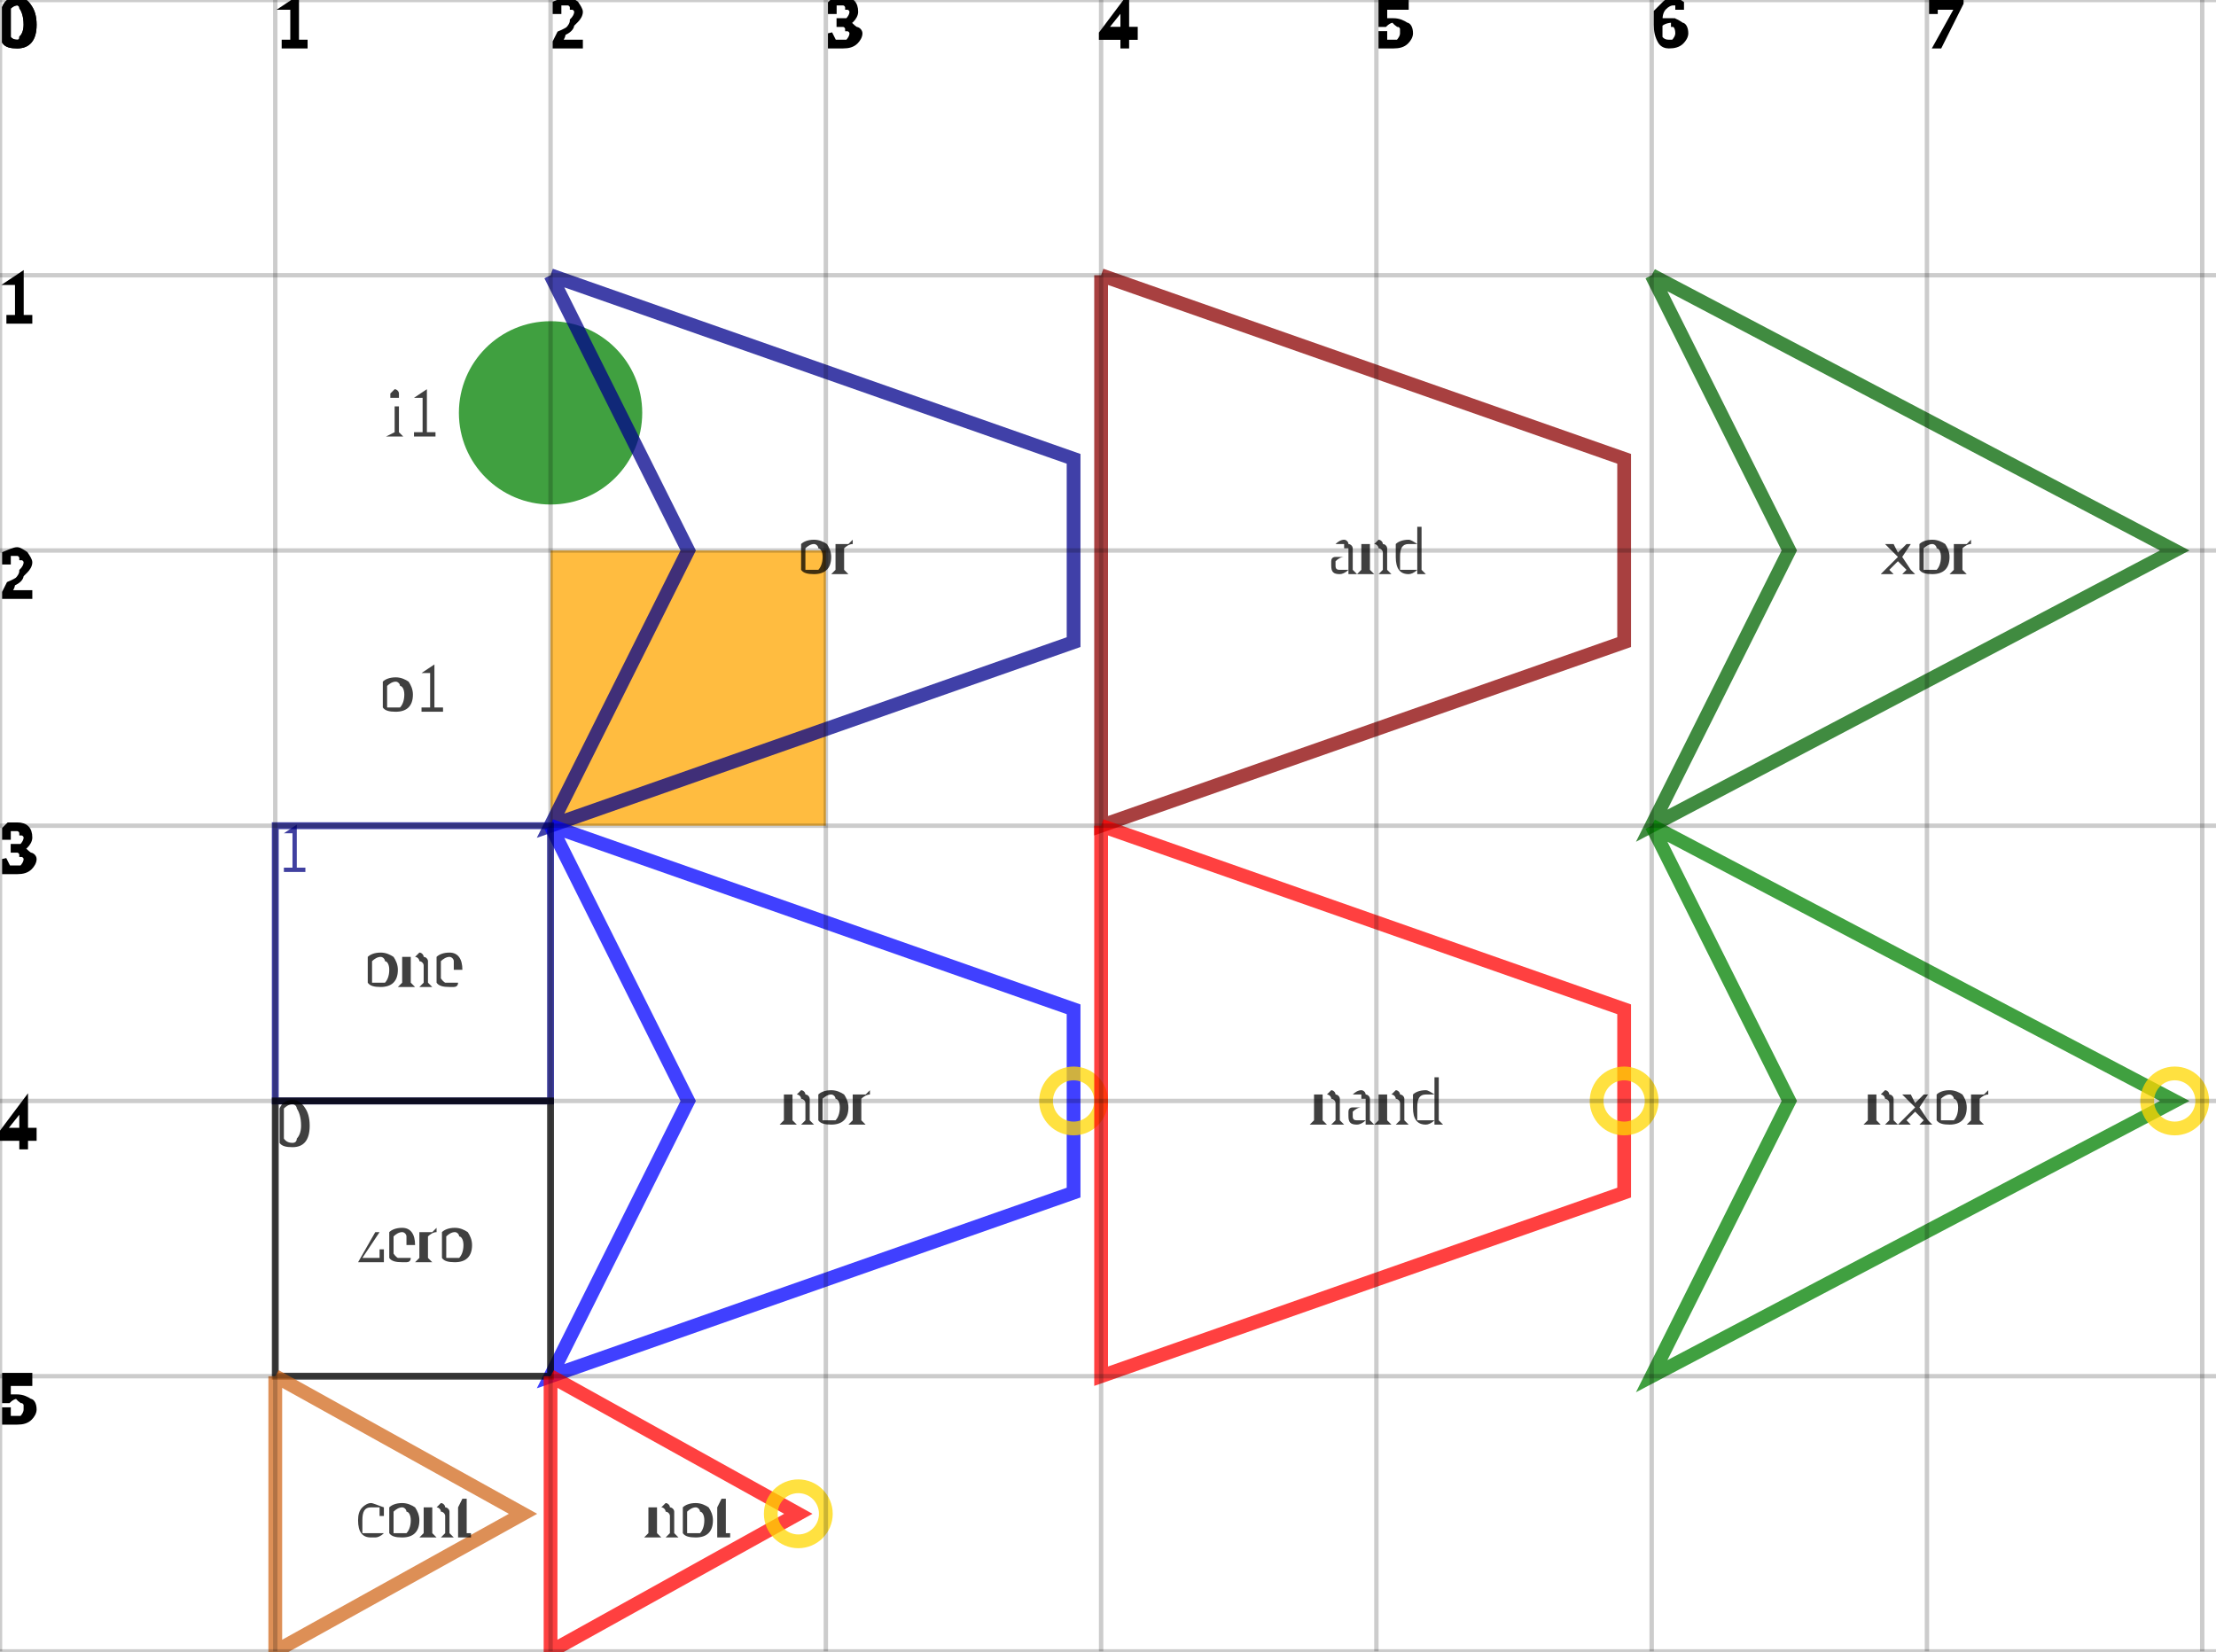
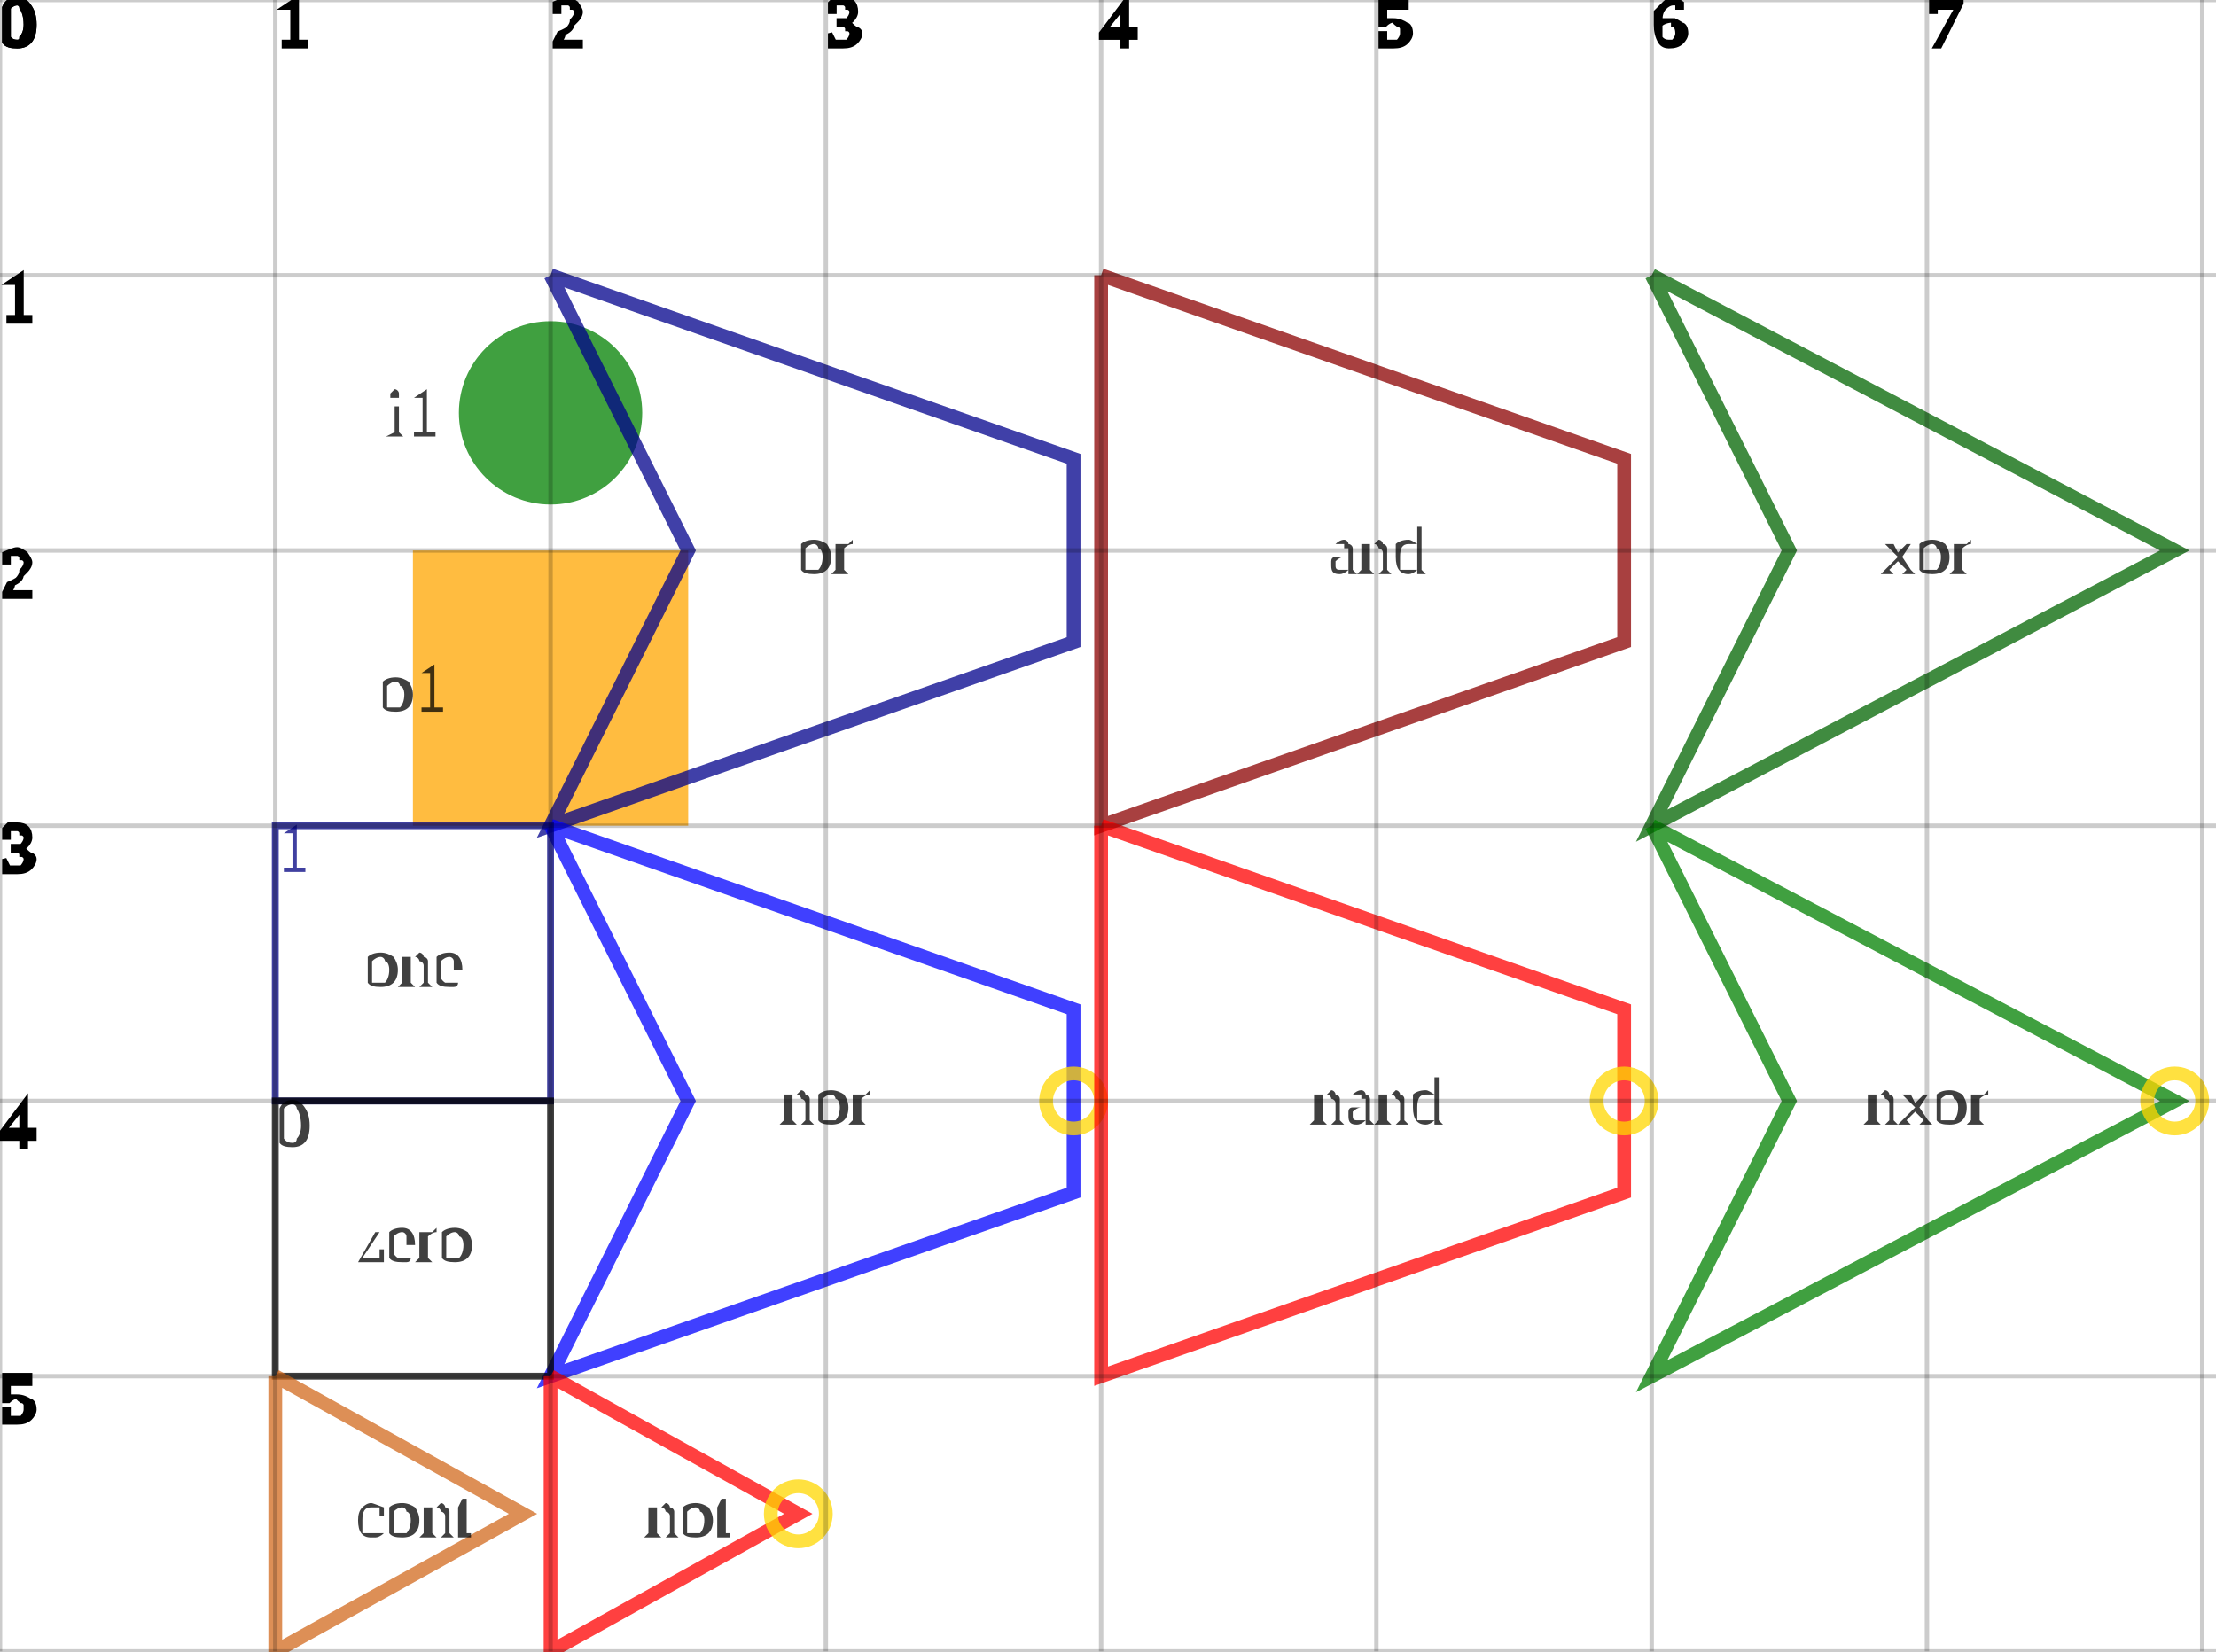
<svg xmlns="http://www.w3.org/2000/svg" height="100%" viewBox="0 0 8.05 6" width="100%">
  <rect fill-opacity="0" font-size="0.25" height="1" opacity="0.75" stroke-opacity="0" stroke-width="1" width="1" x="1" y="1" />
  <circle cx="2" cy="1.5" fill="green" font-size="0.25" opacity="0.75" r="0.333" stroke-width="1" />
  <text dominant-baseline="central" font-size="0.25" opacity="0.75" stroke-width="1" text-anchor="middle" x="1.5" y="1.5">i1</text>
  <rect fill-opacity="0" font-size="0.25" height="1" opacity="0.75" stroke-opacity="0" stroke-width="1" width="1" x="1" y="2" />
-   <rect fill="orange" font-size="0.25" height="1" opacity="0.75" stroke-width="1" width="1" x="2" y="2" />
+   <rect fill="orange" font-size="0.25" height="1" opacity="0.75" stroke-width="1" width="1" x="1.5" y="2" />
  <text dominant-baseline="central" font-size="0.25" opacity="0.75" stroke-width="1" text-anchor="middle" x="1.5" y="2.5">o1</text>
  <rect fill-opacity="0" font-size="0.25" height="2" opacity="0.75" stroke-opacity="0" stroke-width="1" width="2" x="2" y="1" />
  <path d="M 2 1 L 3.9 1.667 L 3.9 2.333 L 2 3 L 2.5 2 L 2 1" fill-opacity="0" font-size="0.25" opacity="0.75" stroke="darkBlue" stroke-width="0.05" />
  <text dominant-baseline="central" font-size="0.25" opacity="0.75" stroke-width="1" text-anchor="middle" x="3" y="2">or</text>
  <rect fill-opacity="0" font-size="0.25" height="2" opacity="0.75" stroke-opacity="0" stroke-width="1" width="2" x="2" y="3" />
  <path d="M 2 3 L 3.9 3.667 L 3.9 4.333 L 2 5 L 2.5 4 L 2 3" fill-opacity="0" font-size="0.25" opacity="0.75" stroke="Blue" stroke-width="0.05" />
  <circle cx="3.9" cy="4" fill-opacity="0" font-size="0.25" opacity="0.75" r="0.1" stroke="gold" stroke-width="0.05" />
  <text dominant-baseline="central" font-size="0.25" opacity="0.75" stroke-width="1" text-anchor="middle" x="3" y="4">nor</text>
  <rect fill-opacity="0" font-size="0.25" height="2" opacity="0.75" stroke-opacity="0" stroke-width="1" width="2" x="4" y="1" />
  <path d="M 4 1 L 5.9 1.667 L 5.9 2.333 L 4 3 L 4 1" fill-opacity="0" font-size="0.25" opacity="0.75" stroke="darkRed" stroke-width="0.05" />
  <text dominant-baseline="central" font-size="0.25" opacity="0.75" stroke-width="1" text-anchor="middle" x="5" y="2">and</text>
  <rect fill-opacity="0" font-size="0.25" height="2" opacity="0.75" stroke-opacity="0" stroke-width="1" width="2" x="4" y="3" />
  <path d="M 4 3 L 5.9 3.667 L 5.9 4.333 L 4 5 L 4 3" fill-opacity="0" font-size="0.25" opacity="0.75" stroke="Red" stroke-width="0.05" />
  <circle cx="5.9" cy="4" fill-opacity="0" font-size="0.25" opacity="0.75" r="0.1" stroke="gold" stroke-width="0.05" />
  <text dominant-baseline="central" font-size="0.25" opacity="0.75" stroke-width="1" text-anchor="middle" x="5" y="4">nand</text>
  <rect fill-opacity="0" font-size="0.25" height="2" opacity="0.75" stroke-opacity="0" stroke-width="1" width="2" x="6" y="1" />
  <path d="M 6 1 L 7.9 2 L 6 3 L 6.5 2 L 6 1 " fill-opacity="0" font-size="0.25" opacity="0.75" stroke="darkGreen" stroke-width="0.05" />
  <text dominant-baseline="central" font-size="0.25" opacity="0.75" stroke-width="1" text-anchor="middle" x="7" y="2">xor</text>
  <rect fill-opacity="0" font-size="0.25" height="2" opacity="0.75" stroke-opacity="0" stroke-width="1" width="2" x="6" y="3" />
  <path d="M 6 3 L 7.9 4 L 6 5 L 6.5 4 L 6 3 " fill-opacity="0" font-size="0.25" opacity="0.75" stroke="Green" stroke-width="0.05" />
  <circle cx="7.9" cy="4" fill-opacity="0" font-size="0.25" opacity="0.75" r="0.1" stroke="gold" stroke-width="0.05" />
  <text dominant-baseline="central" font-size="0.25" opacity="0.75" stroke-width="1" text-anchor="middle" x="7" y="4">nxor</text>
  <rect fill-opacity="0" font-size="0.25" height="1" opacity="0.75" stroke-opacity="0" stroke-width="1" width="1" x="1" y="3" />
  <text dominant-baseline="hanging" fill="Navy" fill-opacity="1" font-size="0.25" opacity="0.75" stroke-width="1" text-anchor="start" x="1" y="3">1</text>
  <rect fill-opacity="0" font-size="0.25" height="1" opacity="0.75" stroke="Navy" stroke-opacity="1" stroke-width="0.025" width="1" x="1" y="3" />
  <text dominant-baseline="central" font-size="0.25" opacity="0.75" stroke-width="1" text-anchor="middle" x="1.5" y="3.5">one</text>
  <rect fill-opacity="0" font-size="0.25" height="1" opacity="0.75" stroke-opacity="0" stroke-width="1" width="1" x="1" y="4" />
  <text dominant-baseline="hanging" fill="Black" fill-opacity="1" font-size="0.25" opacity="0.75" stroke-width="1" text-anchor="start" x="1" y="4">0</text>
  <rect fill-opacity="0" font-size="0.25" height="1" opacity="0.75" stroke="Black" stroke-opacity="1" stroke-width="0.025" width="1" x="1" y="4" />
  <text dominant-baseline="central" font-size="0.25" opacity="0.75" stroke-width="1" text-anchor="middle" x="1.5" y="4.5">zero</text>
  <rect fill-opacity="0" font-size="0.25" height="1" opacity="0.75" stroke-opacity="0" stroke-width="1" width="1" x="1" y="5" />
  <path d="M 1 5 L 1.9 5.5 L 1 6 L 1 5 " fill-opacity="0" font-size="0.25" opacity="0.75" stroke="chocolate" stroke-width="0.05" />
  <text dominant-baseline="central" font-size="0.25" opacity="0.75" stroke-width="1" text-anchor="middle" x="1.5" y="5.5">cont</text>
  <rect fill-opacity="0" font-size="0.25" height="1" opacity="0.75" stroke-opacity="0" stroke-width="1" width="1" x="2" y="5" />
  <path d="M 2 5 L 2.9 5.5 L 2 6 L 2 5 " fill-opacity="0" font-size="0.25" opacity="0.75" stroke="red" stroke-width="0.05" />
  <circle cx="2.9" cy="5.5" fill-opacity="0" font-size="0.25" opacity="0.75" r="0.1" stroke="gold" stroke-width="0.05" />
  <text dominant-baseline="central" font-size="0.25" opacity="0.75" stroke-width="1" text-anchor="middle" x="2.5" y="5.5">not</text>
  <line dominant-baseline="hanging" font-size="0.25" opacity="0.2" stroke="black" stroke-width="0.016" text-anchor="start" x1="0" x2="0" y1="0" y2="6" />
  <text dominant-baseline="hanging" fill="black" font-size="0.25" opacity="1" stroke="black" stroke-width="0.016" text-anchor="start" x="0" y="0">0</text>
  <line dominant-baseline="hanging" font-size="0.25" opacity="0.2" stroke="black" stroke-width="0.016" text-anchor="start" x1="1" x2="1" y1="0" y2="6" />
  <text dominant-baseline="hanging" fill="black" font-size="0.25" opacity="1" stroke="black" stroke-width="0.016" text-anchor="start" x="1" y="0">1</text>
  <line dominant-baseline="hanging" font-size="0.25" opacity="0.2" stroke="black" stroke-width="0.016" text-anchor="start" x1="2" x2="2" y1="0" y2="6" />
  <text dominant-baseline="hanging" fill="black" font-size="0.25" opacity="1" stroke="black" stroke-width="0.016" text-anchor="start" x="2" y="0">2</text>
  <line dominant-baseline="hanging" font-size="0.25" opacity="0.2" stroke="black" stroke-width="0.016" text-anchor="start" x1="3" x2="3" y1="0" y2="6" />
  <text dominant-baseline="hanging" fill="black" font-size="0.25" opacity="1" stroke="black" stroke-width="0.016" text-anchor="start" x="3" y="0">3</text>
  <line dominant-baseline="hanging" font-size="0.25" opacity="0.2" stroke="black" stroke-width="0.016" text-anchor="start" x1="4" x2="4" y1="0" y2="6" />
  <text dominant-baseline="hanging" fill="black" font-size="0.25" opacity="1" stroke="black" stroke-width="0.016" text-anchor="start" x="4" y="0">4</text>
  <line dominant-baseline="hanging" font-size="0.25" opacity="0.2" stroke="black" stroke-width="0.016" text-anchor="start" x1="5" x2="5" y1="0" y2="6" />
  <text dominant-baseline="hanging" fill="black" font-size="0.25" opacity="1" stroke="black" stroke-width="0.016" text-anchor="start" x="5" y="0">5</text>
  <line dominant-baseline="hanging" font-size="0.25" opacity="0.2" stroke="black" stroke-width="0.016" text-anchor="start" x1="6" x2="6" y1="0" y2="6" />
  <text dominant-baseline="hanging" fill="black" font-size="0.25" opacity="1" stroke="black" stroke-width="0.016" text-anchor="start" x="6" y="0">6</text>
  <line dominant-baseline="hanging" font-size="0.25" opacity="0.2" stroke="black" stroke-width="0.016" text-anchor="start" x1="7" x2="7" y1="0" y2="6" />
  <text dominant-baseline="hanging" fill="black" font-size="0.25" opacity="1" stroke="black" stroke-width="0.016" text-anchor="start" x="7" y="0">7</text>
  <line dominant-baseline="hanging" font-size="0.25" opacity="0.2" stroke="black" stroke-width="0.016" text-anchor="start" x1="8" x2="8" y1="0" y2="6" />
  <line dominant-baseline="hanging" font-size="0.25" opacity="0.2" stroke="black" stroke-width="0.016" text-anchor="start" x1="0" x2="8.05" y1="0" y2="0" />
  <text dominant-baseline="hanging" fill="black" font-size="0.25" opacity="1" stroke="black" stroke-width="0.016" text-anchor="start" x="0" y="0">0</text>
  <line dominant-baseline="hanging" font-size="0.25" opacity="0.2" stroke="black" stroke-width="0.016" text-anchor="start" x1="0" x2="8.05" y1="1" y2="1" />
  <text dominant-baseline="hanging" fill="black" font-size="0.25" opacity="1" stroke="black" stroke-width="0.016" text-anchor="start" x="0" y="1">1</text>
  <line dominant-baseline="hanging" font-size="0.25" opacity="0.2" stroke="black" stroke-width="0.016" text-anchor="start" x1="0" x2="8.05" y1="2" y2="2" />
  <text dominant-baseline="hanging" fill="black" font-size="0.25" opacity="1" stroke="black" stroke-width="0.016" text-anchor="start" x="0" y="2">2</text>
  <line dominant-baseline="hanging" font-size="0.25" opacity="0.2" stroke="black" stroke-width="0.016" text-anchor="start" x1="0" x2="8.05" y1="3" y2="3" />
  <text dominant-baseline="hanging" fill="black" font-size="0.25" opacity="1" stroke="black" stroke-width="0.016" text-anchor="start" x="0" y="3">3</text>
  <line dominant-baseline="hanging" font-size="0.25" opacity="0.2" stroke="black" stroke-width="0.016" text-anchor="start" x1="0" x2="8.05" y1="4" y2="4" />
  <text dominant-baseline="hanging" fill="black" font-size="0.25" opacity="1" stroke="black" stroke-width="0.016" text-anchor="start" x="0" y="4">4</text>
  <line dominant-baseline="hanging" font-size="0.25" opacity="0.2" stroke="black" stroke-width="0.016" text-anchor="start" x1="0" x2="8.05" y1="5" y2="5" />
  <text dominant-baseline="hanging" fill="black" font-size="0.25" opacity="1" stroke="black" stroke-width="0.016" text-anchor="start" x="0" y="5">5</text>
  <line dominant-baseline="hanging" font-size="0.25" opacity="0.2" stroke="black" stroke-width="0.016" text-anchor="start" x1="0" x2="8.05" y1="6" y2="6" />
</svg>
